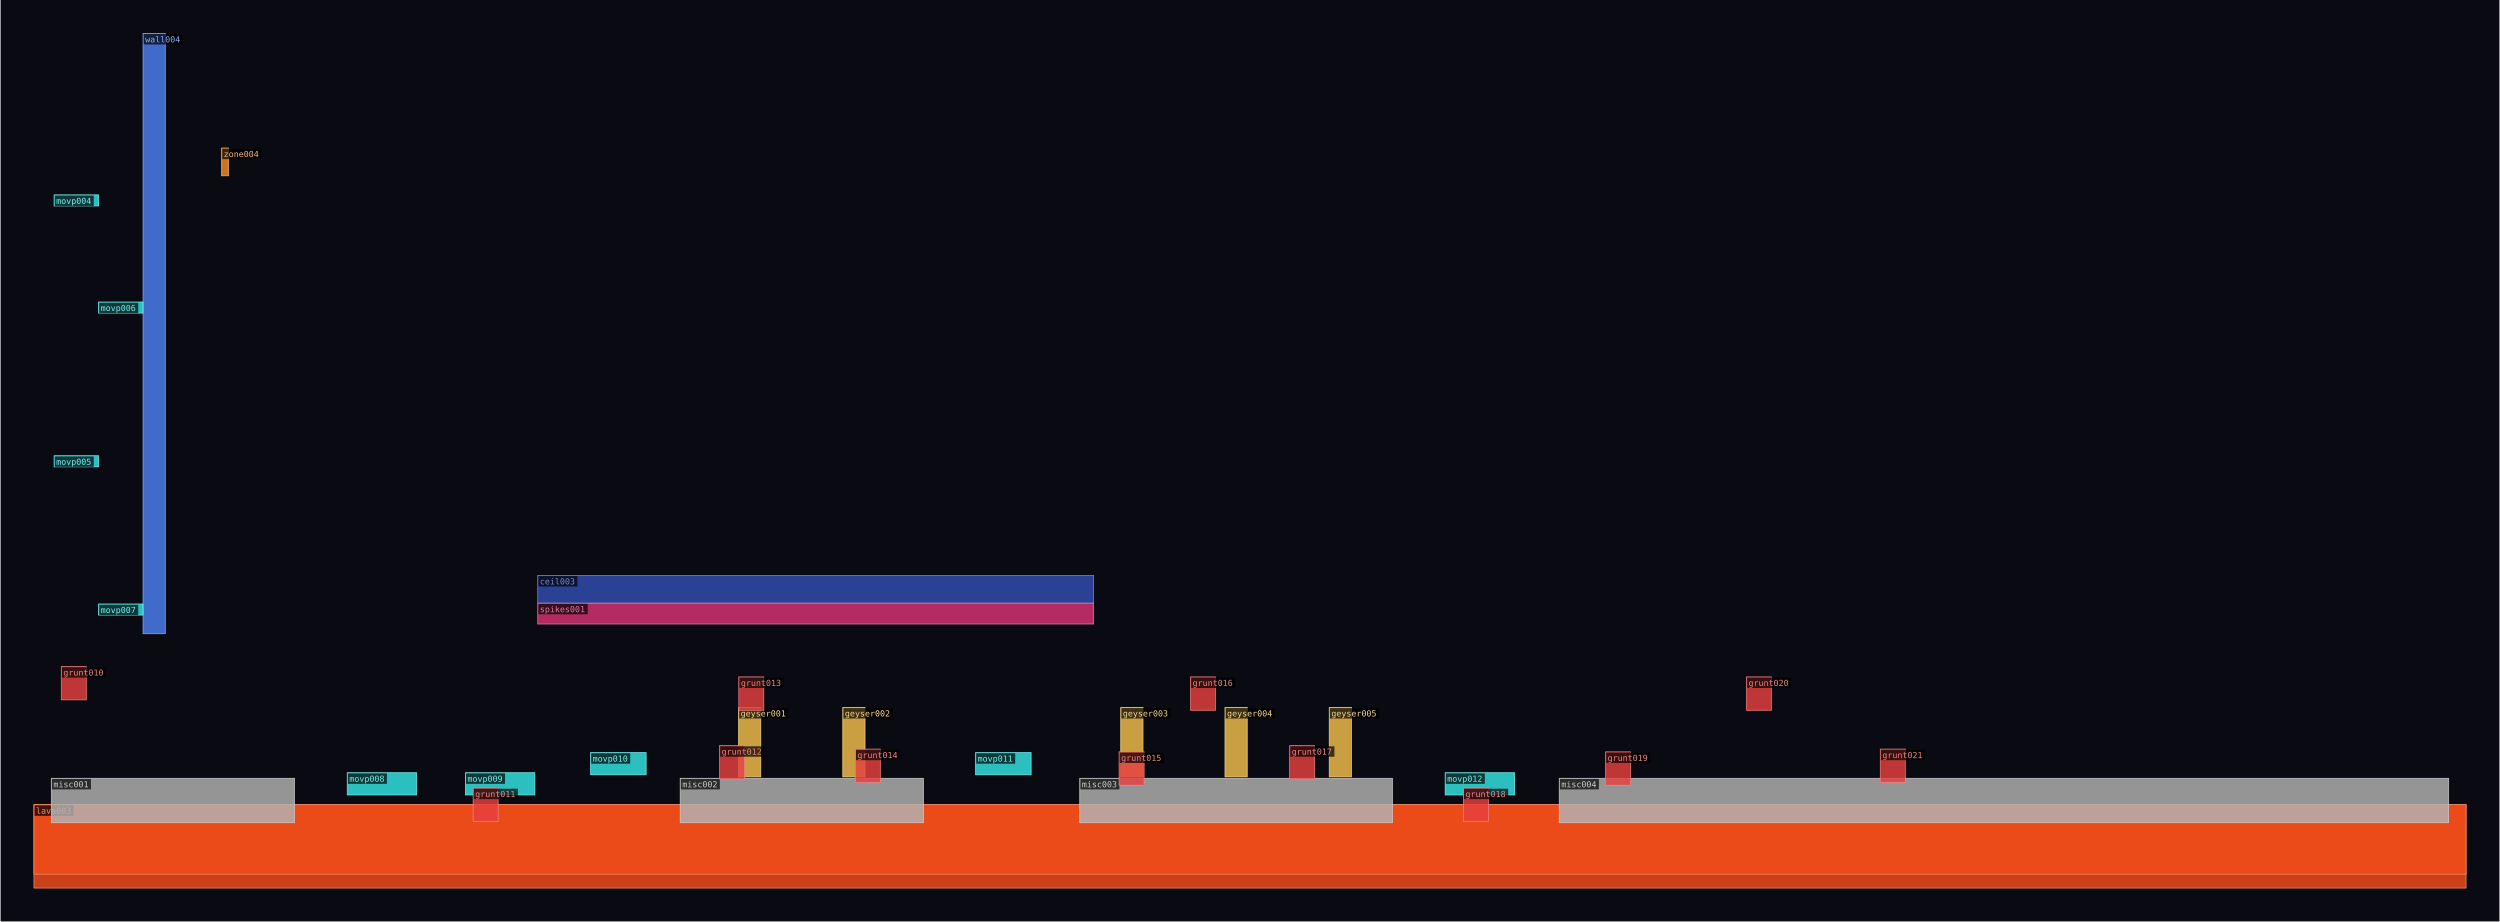
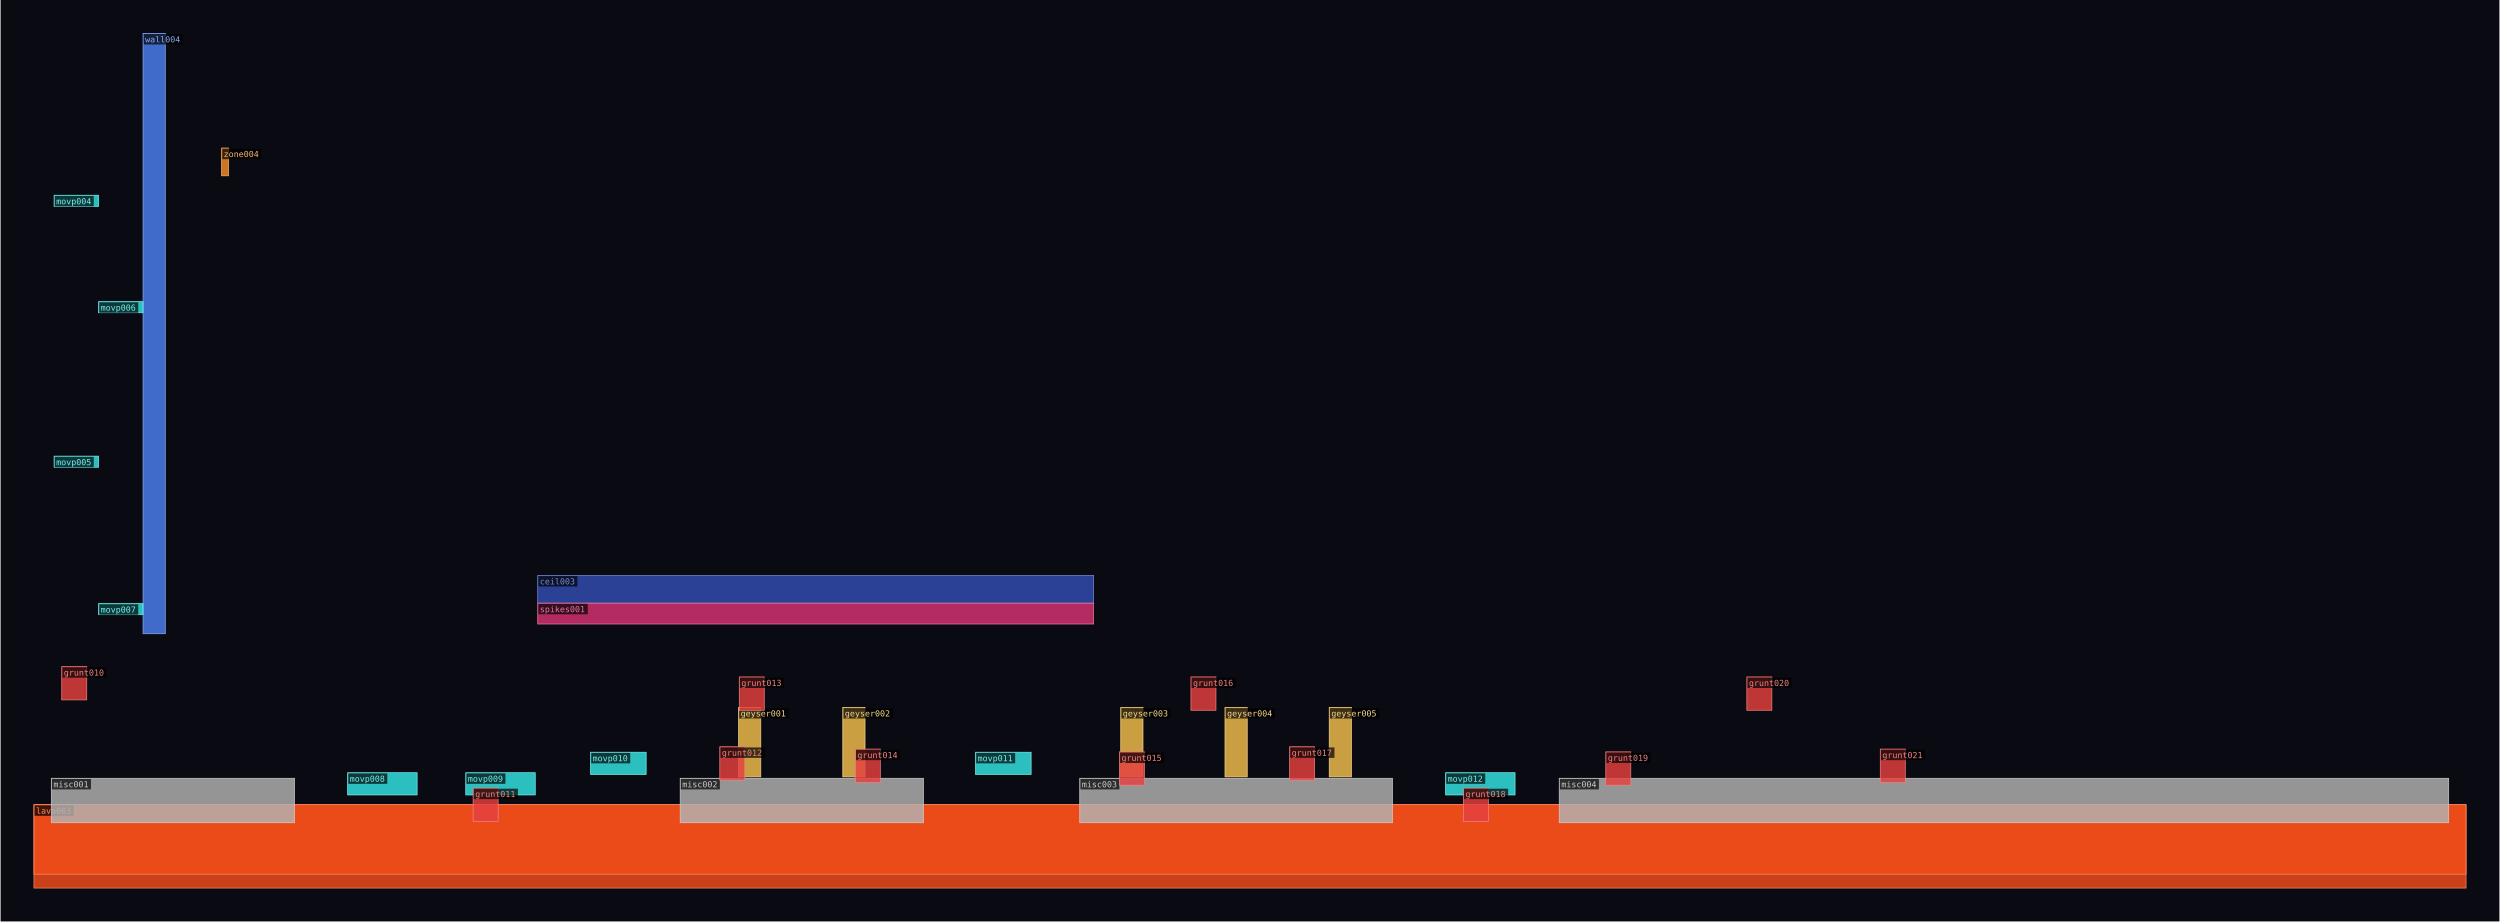
<svg xmlns="http://www.w3.org/2000/svg" viewBox="2854 384 7192 2652" width="2800" height="1032" font-family="monospace">
  <rect x="2854" y="384" width="7192" height="2652" fill="#0a0a12" />
  <rect x="2950" y="2700" width="7000" height="240" fill="#f24d1a" fill-opacity="0.82" stroke="#f78b6a" stroke-width="2" />
  <rect x="2952" y="2702" width="112.16" height="30" fill="#000000" fill-opacity="0.7" />
  <text x="2956" y="2726" font-size="24" fill="#f78b6a">lava004</text>
  <rect x="2950" y="2700" width="7000" height="200" fill="#f24d1a" fill-opacity="0.82" stroke="#f78b6a" stroke-width="2" />
  <rect x="2952" y="2702" width="112.16" height="30" fill="#000000" fill-opacity="0.7" />
  <text x="2956" y="2726" font-size="24" fill="#f78b6a">lava003</text>
  <rect x="7340" y="2624" width="2560" height="128" fill="#b3b3b3" fill-opacity="0.82" stroke="#cdcdcd" stroke-width="2" />
  <rect x="7342" y="2626" width="112.16" height="30" fill="#000000" fill-opacity="0.7" />
  <text x="7346" y="2650" font-size="24" fill="#cdcdcd">misc004</text>
  <rect x="4400" y="2040" width="1600" height="80" fill="#334db3" fill-opacity="0.82" stroke="#7a8bcd" stroke-width="2" />
  <rect x="4402" y="2042" width="112.16" height="30" fill="#000000" fill-opacity="0.7" />
  <text x="4406" y="2066" font-size="24" fill="#7a8bcd">ceil003</text>
  <rect x="5960" y="2624" width="900" height="128" fill="#b3b3b3" fill-opacity="0.82" stroke="#cdcdcd" stroke-width="2" />
  <rect x="5962" y="2626" width="112.16" height="30" fill="#000000" fill-opacity="0.7" />
  <text x="5966" y="2650" font-size="24" fill="#cdcdcd">misc003</text>
  <rect x="3264" y="480" width="64" height="1728" fill="#4d80f2" fill-opacity="0.82" stroke="#8bacf7" stroke-width="2" />
  <rect x="3266" y="482" width="112.16" height="30" fill="#000000" fill-opacity="0.7" />
  <text x="3270" y="506" font-size="24" fill="#8bacf7">wall004</text>
  <rect x="4400" y="2120" width="1600" height="60" fill="#d93373" fill-opacity="0.82" stroke="#e67aa4" stroke-width="2" />
  <rect x="4402" y="2122" width="141.92" height="30" fill="#000000" fill-opacity="0.7" />
  <text x="4406" y="2146" font-size="24" fill="#e67aa4">spikes001</text>
  <rect x="4810" y="2624" width="700" height="128" fill="#b3b3b3" fill-opacity="0.82" stroke="#cdcdcd" stroke-width="2" />
  <rect x="4812" y="2626" width="112.16" height="30" fill="#000000" fill-opacity="0.7" />
  <text x="4816" y="2650" font-size="24" fill="#cdcdcd">misc002</text>
  <rect x="3000" y="2624" width="700" height="128" fill="#b3b3b3" fill-opacity="0.82" stroke="#cdcdcd" stroke-width="2" />
  <rect x="3002" y="2626" width="112.16" height="30" fill="#000000" fill-opacity="0.7" />
  <text x="3006" y="2650" font-size="24" fill="#cdcdcd">misc001</text>
  <rect x="6078" y="2420" width="64" height="200" fill="#f2bf4d" fill-opacity="0.82" stroke="#f7d68b" stroke-width="2" />
  <rect x="6080" y="2422" width="141.92" height="30" fill="#000000" fill-opacity="0.7" />
  <text x="6084" y="2446" font-size="24" fill="#f7d68b">geyser003</text>
  <rect x="5278" y="2420" width="64" height="200" fill="#f2bf4d" fill-opacity="0.82" stroke="#f7d68b" stroke-width="2" />
  <rect x="5280" y="2422" width="141.92" height="30" fill="#000000" fill-opacity="0.7" />
  <text x="5284" y="2446" font-size="24" fill="#f7d68b">geyser002</text>
  <rect x="4978" y="2420" width="64" height="200" fill="#f2bf4d" fill-opacity="0.82" stroke="#f7d68b" stroke-width="2" />
  <rect x="4980" y="2422" width="141.92" height="30" fill="#000000" fill-opacity="0.7" />
  <text x="4984" y="2446" font-size="24" fill="#f7d68b">geyser001</text>
-   <rect x="7011.67" y="2608" width="200" height="64" fill="#33e6e6" fill-opacity="0.82" stroke="#7aeeee" stroke-width="2" />
-   <rect x="7013.67" y="2610" width="112.16" height="30" fill="#000000" fill-opacity="0.7" />
-   <text x="7017.67" y="2634" font-size="24" fill="#7aeeee">movp012</text>
-   <rect x="4191.67" y="2608" width="200" height="64" fill="#33e6e6" fill-opacity="0.82" stroke="#7aeeee" stroke-width="2" />
-   <rect x="4193.67" y="2610" width="112.16" height="30" fill="#000000" fill-opacity="0.7" />
-   <text x="4197.67" y="2634" font-size="24" fill="#7aeeee">movp009</text>
-   <rect x="3851.67" y="2608" width="200" height="64" fill="#33e6e6" fill-opacity="0.82" stroke="#7aeeee" stroke-width="2" />
-   <rect x="3853.67" y="2610" width="112.16" height="30" fill="#000000" fill-opacity="0.7" />
-   <text x="3857.67" y="2634" font-size="24" fill="#7aeeee">movp008</text>
+   <rect x="7012.83" y="2608" width="200" height="64" fill="#33e6e6" fill-opacity="0.82" stroke="#7aeeee" stroke-width="2" />
+   <rect x="7014.83" y="2610" width="112.16" height="30" fill="#000000" fill-opacity="0.7" />
+   <text x="7018.83" y="2634" font-size="24" fill="#7aeeee">movp012</text>
+   <rect x="4192.83" y="2608" width="200" height="64" fill="#33e6e6" fill-opacity="0.82" stroke="#7aeeee" stroke-width="2" />
+   <rect x="4194.83" y="2610" width="112.16" height="30" fill="#000000" fill-opacity="0.7" />
+   <text x="4198.83" y="2634" font-size="24" fill="#7aeeee">movp009</text>
+   <rect x="3852.83" y="2608" width="200" height="64" fill="#33e6e6" fill-opacity="0.82" stroke="#7aeeee" stroke-width="2" />
+   <rect x="3854.83" y="2610" width="112.16" height="30" fill="#000000" fill-opacity="0.7" />
+   <text x="3858.83" y="2634" font-size="24" fill="#7aeeee">movp008</text>
  <rect x="6378" y="2420" width="64" height="200" fill="#f2bf4d" fill-opacity="0.82" stroke="#f7d68b" stroke-width="2" />
  <rect x="6380" y="2422" width="141.92" height="30" fill="#000000" fill-opacity="0.7" />
  <text x="6384" y="2446" font-size="24" fill="#f7d68b">geyser004</text>
  <rect x="6678" y="2420" width="64" height="200" fill="#f2bf4d" fill-opacity="0.82" stroke="#f7d68b" stroke-width="2" />
  <rect x="6680" y="2422" width="141.92" height="30" fill="#000000" fill-opacity="0.7" />
  <text x="6684" y="2446" font-size="24" fill="#f7d68b">geyser005</text>
-   <rect x="4552" y="2550" width="160" height="64" fill="#33e6e6" fill-opacity="0.82" stroke="#7aeeee" stroke-width="2" />
-   <rect x="4554" y="2552" width="112.16" height="30" fill="#000000" fill-opacity="0.7" />
-   <text x="4558" y="2576" font-size="24" fill="#7aeeee">movp010</text>
-   <rect x="5660" y="2550" width="160" height="64" fill="#33e6e6" fill-opacity="0.82" stroke="#7aeeee" stroke-width="2" />
-   <rect x="5662" y="2552" width="112.16" height="30" fill="#000000" fill-opacity="0.7" />
-   <text x="5666" y="2576" font-size="24" fill="#7aeeee">movp011</text>
+   <rect x="4552" y="2549" width="160" height="64" fill="#33e6e6" fill-opacity="0.82" stroke="#7aeeee" stroke-width="2" />
+   <rect x="4554" y="2551" width="112.16" height="30" fill="#000000" fill-opacity="0.7" />
+   <text x="4558" y="2575" font-size="24" fill="#7aeeee">movp010</text>
+   <rect x="5660" y="2549" width="160" height="64" fill="#33e6e6" fill-opacity="0.82" stroke="#7aeeee" stroke-width="2" />
+   <rect x="5662" y="2551" width="112.16" height="30" fill="#000000" fill-opacity="0.7" />
+   <text x="5666" y="2575" font-size="24" fill="#7aeeee">movp011</text>
  <rect x="8264" y="2539.94" width="72" height="96" fill="#e64040" fill-opacity="0.82" stroke="#ee8383" stroke-width="2" />
  <rect x="8266" y="2541.94" width="127.04" height="30" fill="#000000" fill-opacity="0.7" />
  <text x="8270" y="2565.94" font-size="24" fill="#ee8383">grunt021</text>
-   <rect x="6564" y="2529.97" width="72" height="96" fill="#e64040" fill-opacity="0.82" stroke="#ee8383" stroke-width="2" />
-   <rect x="6566" y="2531.97" width="127.04" height="30" fill="#000000" fill-opacity="0.7" />
-   <text x="6570" y="2555.97" font-size="24" fill="#ee8383">grunt017</text>
+   <rect x="6564" y="2533.23" width="72" height="96" fill="#e64040" fill-opacity="0.82" stroke="#ee8383" stroke-width="2" />
+   <rect x="6566" y="2535.23" width="127.04" height="30" fill="#000000" fill-opacity="0.7" />
+   <text x="6570" y="2559.23" font-size="24" fill="#ee8383">grunt017</text>
  <rect x="5314" y="2539.94" width="72" height="96" fill="#e64040" fill-opacity="0.82" stroke="#ee8383" stroke-width="2" />
  <rect x="5316" y="2541.94" width="127.04" height="30" fill="#000000" fill-opacity="0.7" />
  <text x="5320" y="2565.94" font-size="24" fill="#ee8383">grunt014</text>
-   <rect x="4978.67" y="2332.22" width="72" height="96" fill="#e64040" fill-opacity="0.82" stroke="#ee8383" stroke-width="2" />
-   <rect x="4980.67" y="2334.22" width="127.04" height="30" fill="#000000" fill-opacity="0.7" />
-   <text x="4984.67" y="2358.22" font-size="24" fill="#ee8383">grunt013</text>
-   <rect x="6278.67" y="2332.22" width="72" height="96" fill="#e64040" fill-opacity="0.82" stroke="#ee8383" stroke-width="2" />
-   <rect x="6280.67" y="2334.22" width="127.04" height="30" fill="#000000" fill-opacity="0.7" />
-   <text x="6284.67" y="2358.22" font-size="24" fill="#ee8383">grunt016</text>
-   <rect x="7878.67" y="2332.22" width="72" height="96" fill="#e64040" fill-opacity="0.82" stroke="#ee8383" stroke-width="2" />
-   <rect x="7880.67" y="2334.22" width="127.04" height="30" fill="#000000" fill-opacity="0.7" />
-   <text x="7884.67" y="2358.22" font-size="24" fill="#ee8383">grunt020</text>
+   <rect x="4980" y="2332.26" width="72" height="96" fill="#e64040" fill-opacity="0.82" stroke="#ee8383" stroke-width="2" />
+   <rect x="4982" y="2334.26" width="127.04" height="30" fill="#000000" fill-opacity="0.7" />
+   <text x="4986" y="2358.26" font-size="24" fill="#ee8383">grunt013</text>
+   <rect x="6280" y="2332.26" width="72" height="96" fill="#e64040" fill-opacity="0.82" stroke="#ee8383" stroke-width="2" />
+   <rect x="6282" y="2334.26" width="127.04" height="30" fill="#000000" fill-opacity="0.7" />
+   <text x="6286" y="2358.26" font-size="24" fill="#ee8383">grunt016</text>
+   <rect x="7880" y="2332.26" width="72" height="96" fill="#e64040" fill-opacity="0.82" stroke="#ee8383" stroke-width="2" />
+   <rect x="7882" y="2334.26" width="127.04" height="30" fill="#000000" fill-opacity="0.7" />
+   <text x="7886" y="2358.26" font-size="24" fill="#ee8383">grunt020</text>
  <rect x="4214" y="2652" width="72" height="96" fill="#e64040" fill-opacity="0.82" stroke="#ee8383" stroke-width="2" />
  <rect x="4216" y="2654" width="127.04" height="30" fill="#000000" fill-opacity="0.7" />
  <text x="4220" y="2678" font-size="24" fill="#ee8383">grunt011</text>
  <rect x="7064" y="2652" width="72" height="96" fill="#e64040" fill-opacity="0.82" stroke="#ee8383" stroke-width="2" />
  <rect x="7066" y="2654" width="127.04" height="30" fill="#000000" fill-opacity="0.7" />
  <text x="7070" y="2678" font-size="24" fill="#ee8383">grunt018</text>
-   <rect x="7473.17" y="2547.93" width="72" height="96" fill="#e64040" fill-opacity="0.82" stroke="#ee8383" stroke-width="2" />
-   <rect x="7475.17" y="2549.93" width="127.04" height="30" fill="#000000" fill-opacity="0.7" />
-   <text x="7479.17" y="2573.93" font-size="24" fill="#ee8383">grunt019</text>
-   <rect x="6073.17" y="2547.93" width="72" height="96" fill="#e64040" fill-opacity="0.82" stroke="#ee8383" stroke-width="2" />
-   <rect x="6075.17" y="2549.93" width="127.04" height="30" fill="#000000" fill-opacity="0.7" />
-   <text x="6079.17" y="2573.93" font-size="24" fill="#ee8383">grunt015</text>
-   <rect x="4923.17" y="2529.97" width="72" height="96" fill="#e64040" fill-opacity="0.82" stroke="#ee8383" stroke-width="2" />
-   <rect x="4925.17" y="2531.97" width="127.04" height="30" fill="#000000" fill-opacity="0.7" />
-   <text x="4929.17" y="2555.97" font-size="24" fill="#ee8383">grunt012</text>
-   <rect x="3028.67" y="2302.36" width="72" height="96" fill="#e64040" fill-opacity="0.82" stroke="#ee8383" stroke-width="2" />
-   <rect x="3030.67" y="2304.36" width="127.04" height="30" fill="#000000" fill-opacity="0.7" />
-   <text x="3034.67" y="2328.36" font-size="24" fill="#ee8383">grunt010</text>
-   <rect x="3136" y="2122.33" width="128" height="32" fill="#33e6e6" fill-opacity="0.82" stroke="#7aeeee" stroke-width="2" />
-   <rect x="3138" y="2124.33" width="112.16" height="30" fill="#000000" fill-opacity="0.7" />
-   <text x="3142" y="2148.33" font-size="24" fill="#7aeeee">movp007</text>
-   <rect x="3008" y="1695.67" width="128" height="32" fill="#33e6e6" fill-opacity="0.82" stroke="#7aeeee" stroke-width="2" />
-   <rect x="3010" y="1697.67" width="112.16" height="30" fill="#000000" fill-opacity="0.7" />
-   <text x="3014" y="1721.67" font-size="24" fill="#7aeeee">movp005</text>
-   <rect x="3136" y="1253.17" width="128" height="32" fill="#33e6e6" fill-opacity="0.82" stroke="#7aeeee" stroke-width="2" />
-   <rect x="3138" y="1255.17" width="112.16" height="30" fill="#000000" fill-opacity="0.7" />
-   <text x="3142" y="1279.17" font-size="24" fill="#7aeeee">movp006</text>
-   <rect x="3008" y="944.83" width="128" height="32" fill="#33e6e6" fill-opacity="0.82" stroke="#7aeeee" stroke-width="2" />
-   <rect x="3010" y="946.83" width="112.16" height="30" fill="#000000" fill-opacity="0.7" />
-   <text x="3014" y="970.83" font-size="24" fill="#7aeeee">movp004</text>
+   <rect x="7474" y="2547.93" width="72" height="96" fill="#e64040" fill-opacity="0.82" stroke="#ee8383" stroke-width="2" />
+   <rect x="7476" y="2549.93" width="127.04" height="30" fill="#000000" fill-opacity="0.7" />
+   <text x="7480" y="2573.93" font-size="24" fill="#ee8383">grunt019</text>
+   <rect x="6074" y="2547.93" width="72" height="96" fill="#e64040" fill-opacity="0.82" stroke="#ee8383" stroke-width="2" />
+   <rect x="6076" y="2549.93" width="127.04" height="30" fill="#000000" fill-opacity="0.7" />
+   <text x="6080" y="2573.93" font-size="24" fill="#ee8383">grunt015</text>
+   <rect x="4924" y="2533.23" width="72" height="96" fill="#e64040" fill-opacity="0.82" stroke="#ee8383" stroke-width="2" />
+   <rect x="4926" y="2535.23" width="127.04" height="30" fill="#000000" fill-opacity="0.7" />
+   <text x="4930" y="2559.23" font-size="24" fill="#ee8383">grunt012</text>
+   <rect x="3030" y="2302.43" width="72" height="96" fill="#e64040" fill-opacity="0.82" stroke="#ee8383" stroke-width="2" />
+   <rect x="3032" y="2304.43" width="127.04" height="30" fill="#000000" fill-opacity="0.7" />
+   <text x="3036" y="2328.43" font-size="24" fill="#ee8383">grunt010</text>
+   <rect x="3136" y="2121.17" width="128" height="32" fill="#33e6e6" fill-opacity="0.82" stroke="#7aeeee" stroke-width="2" />
+   <rect x="3138" y="2123.17" width="112.16" height="30" fill="#000000" fill-opacity="0.7" />
+   <text x="3142" y="2147.17" font-size="24" fill="#7aeeee">movp007</text>
+   <rect x="3008" y="1696.83" width="128" height="32" fill="#33e6e6" fill-opacity="0.82" stroke="#7aeeee" stroke-width="2" />
+   <rect x="3010" y="1698.83" width="112.16" height="30" fill="#000000" fill-opacity="0.7" />
+   <text x="3014" y="1722.83" font-size="24" fill="#7aeeee">movp005</text>
+   <rect x="3136" y="1252.08" width="128" height="32" fill="#33e6e6" fill-opacity="0.82" stroke="#7aeeee" stroke-width="2" />
+   <rect x="3138" y="1254.08" width="112.16" height="30" fill="#000000" fill-opacity="0.7" />
+   <text x="3142" y="1278.08" font-size="24" fill="#7aeeee">movp006</text>
+   <rect x="3008" y="945.92" width="128" height="32" fill="#33e6e6" fill-opacity="0.82" stroke="#7aeeee" stroke-width="2" />
+   <rect x="3010" y="947.92" width="112.16" height="30" fill="#000000" fill-opacity="0.7" />
+   <text x="3014" y="971.92" font-size="24" fill="#7aeeee">movp004</text>
  <rect x="3490" y="810" width="20" height="80" fill="#f28c26" fill-opacity="0.82" stroke="#f7b472" stroke-width="2" />
  <rect x="3492" y="812" width="112.16" height="30" fill="#000000" fill-opacity="0.7" />
  <text x="3496" y="836" font-size="24" fill="#f7b472">zone004</text>
</svg>
